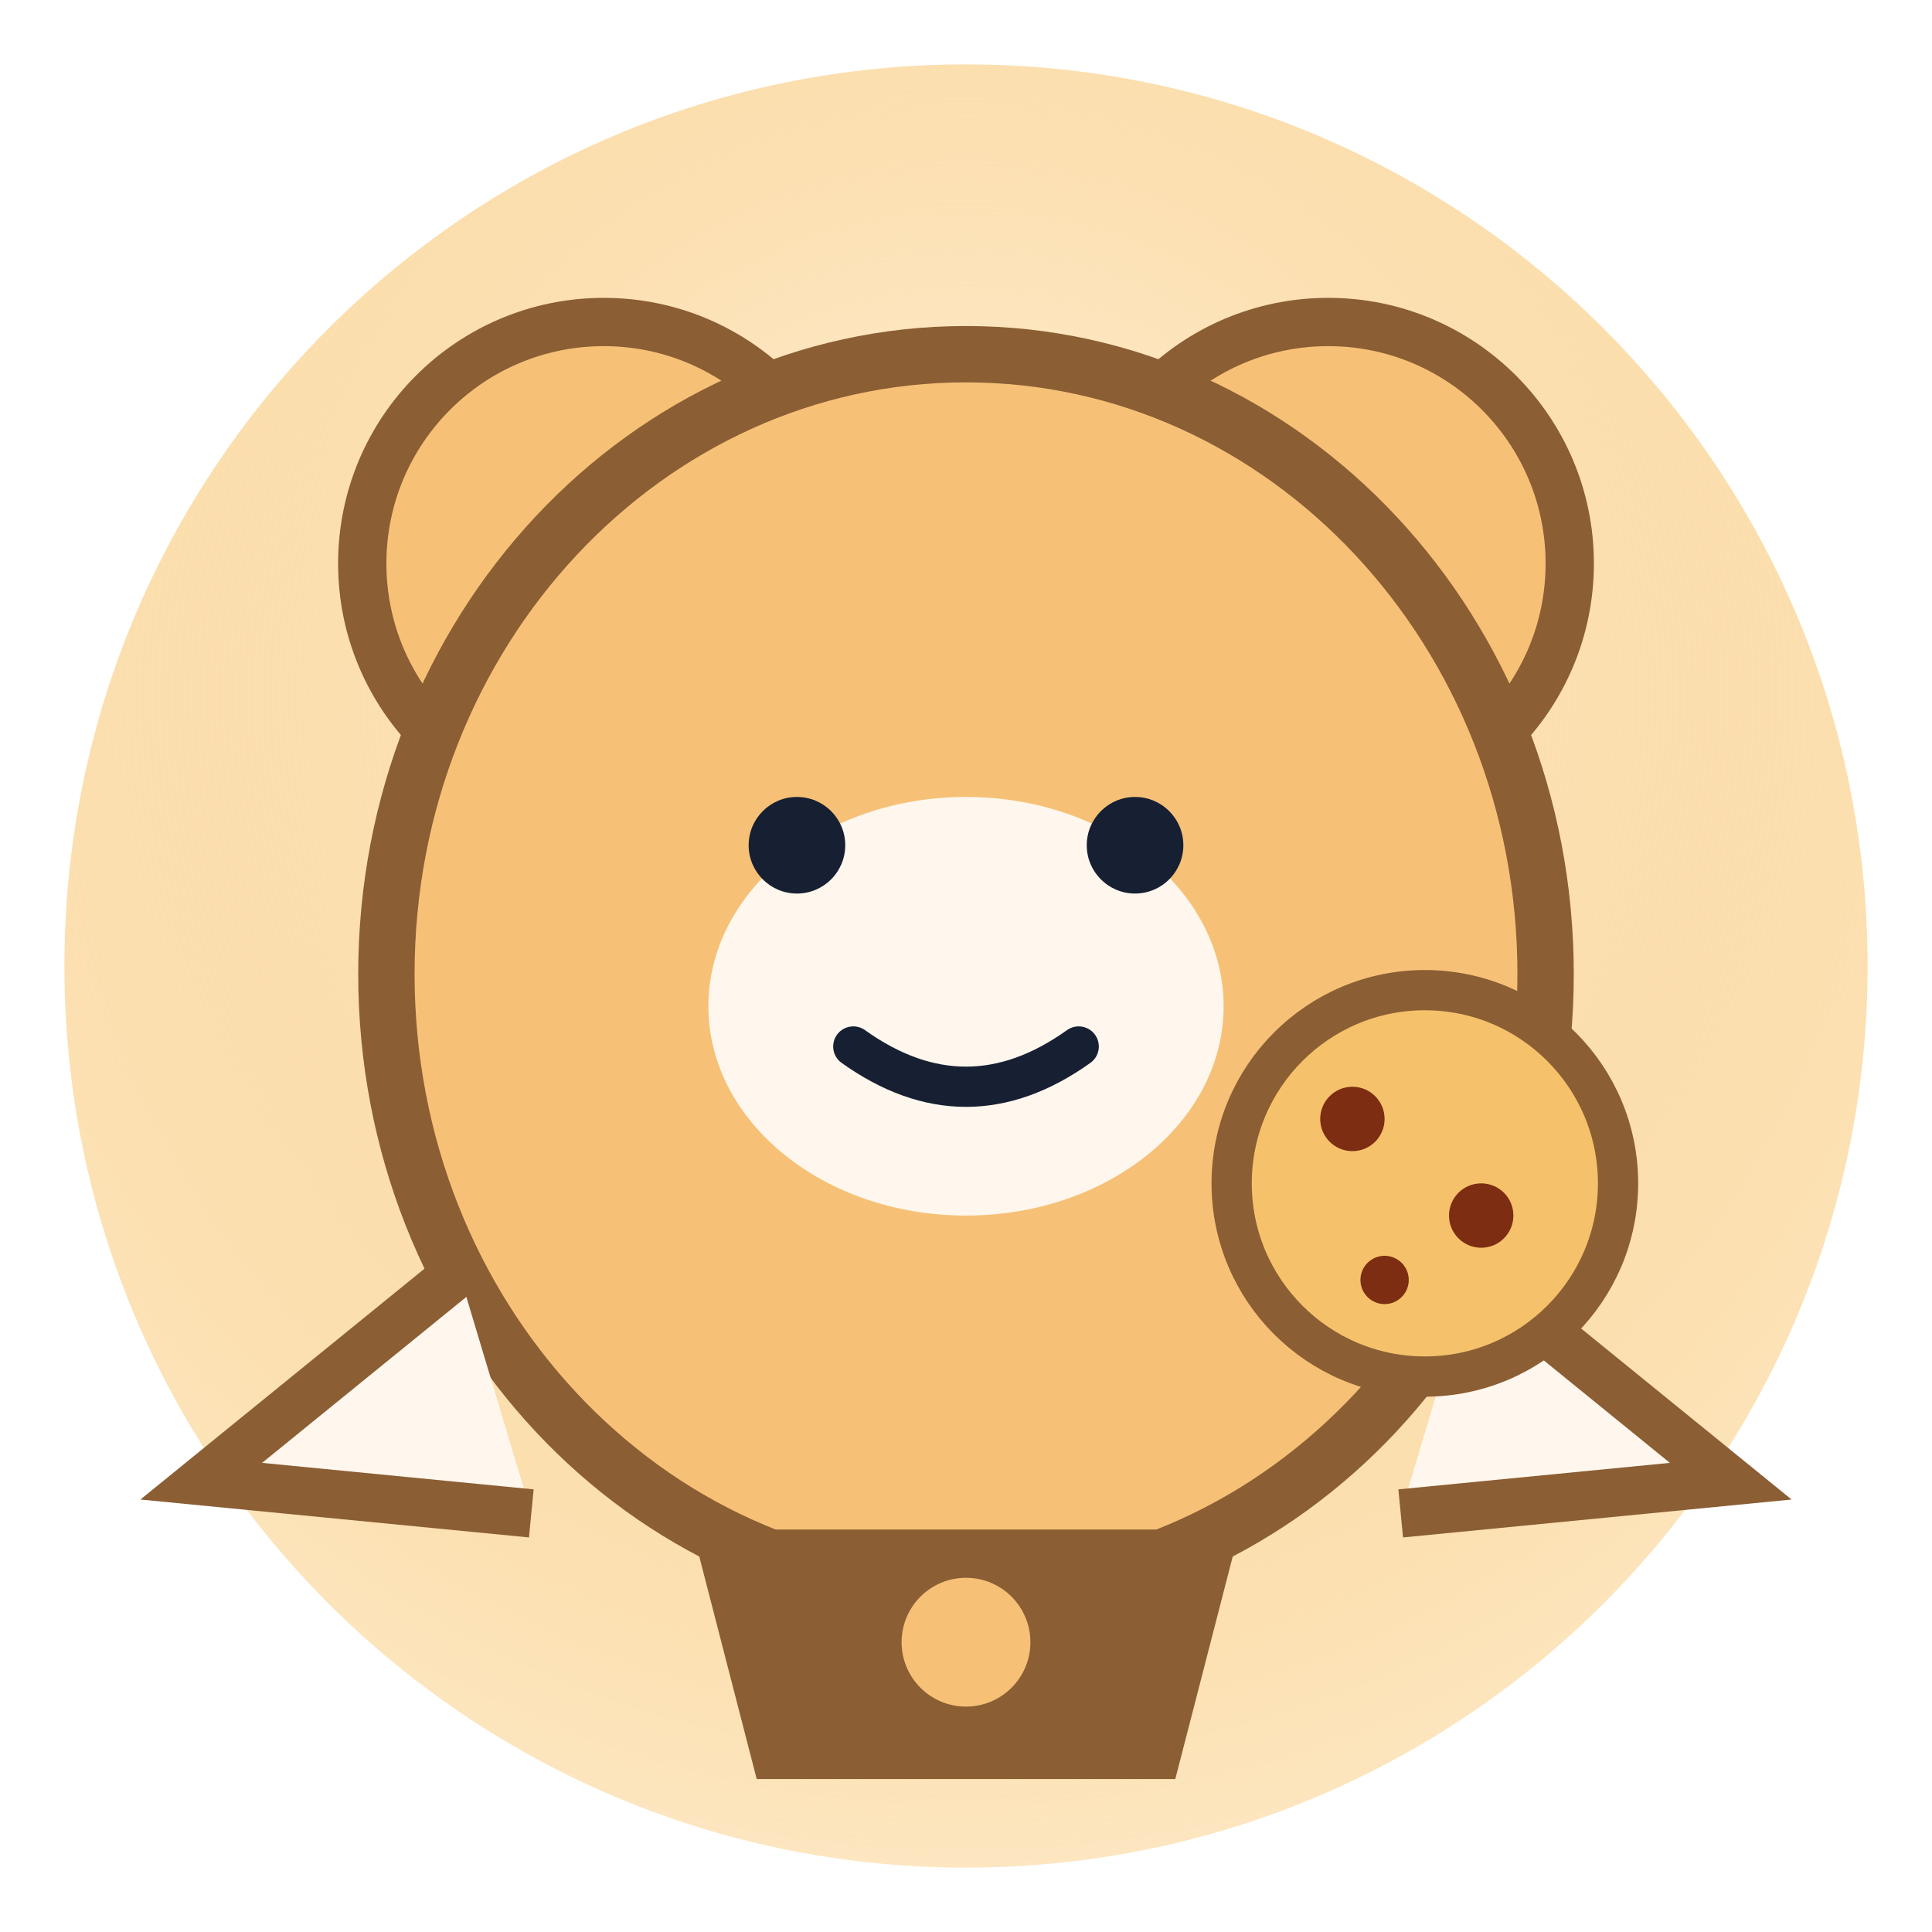
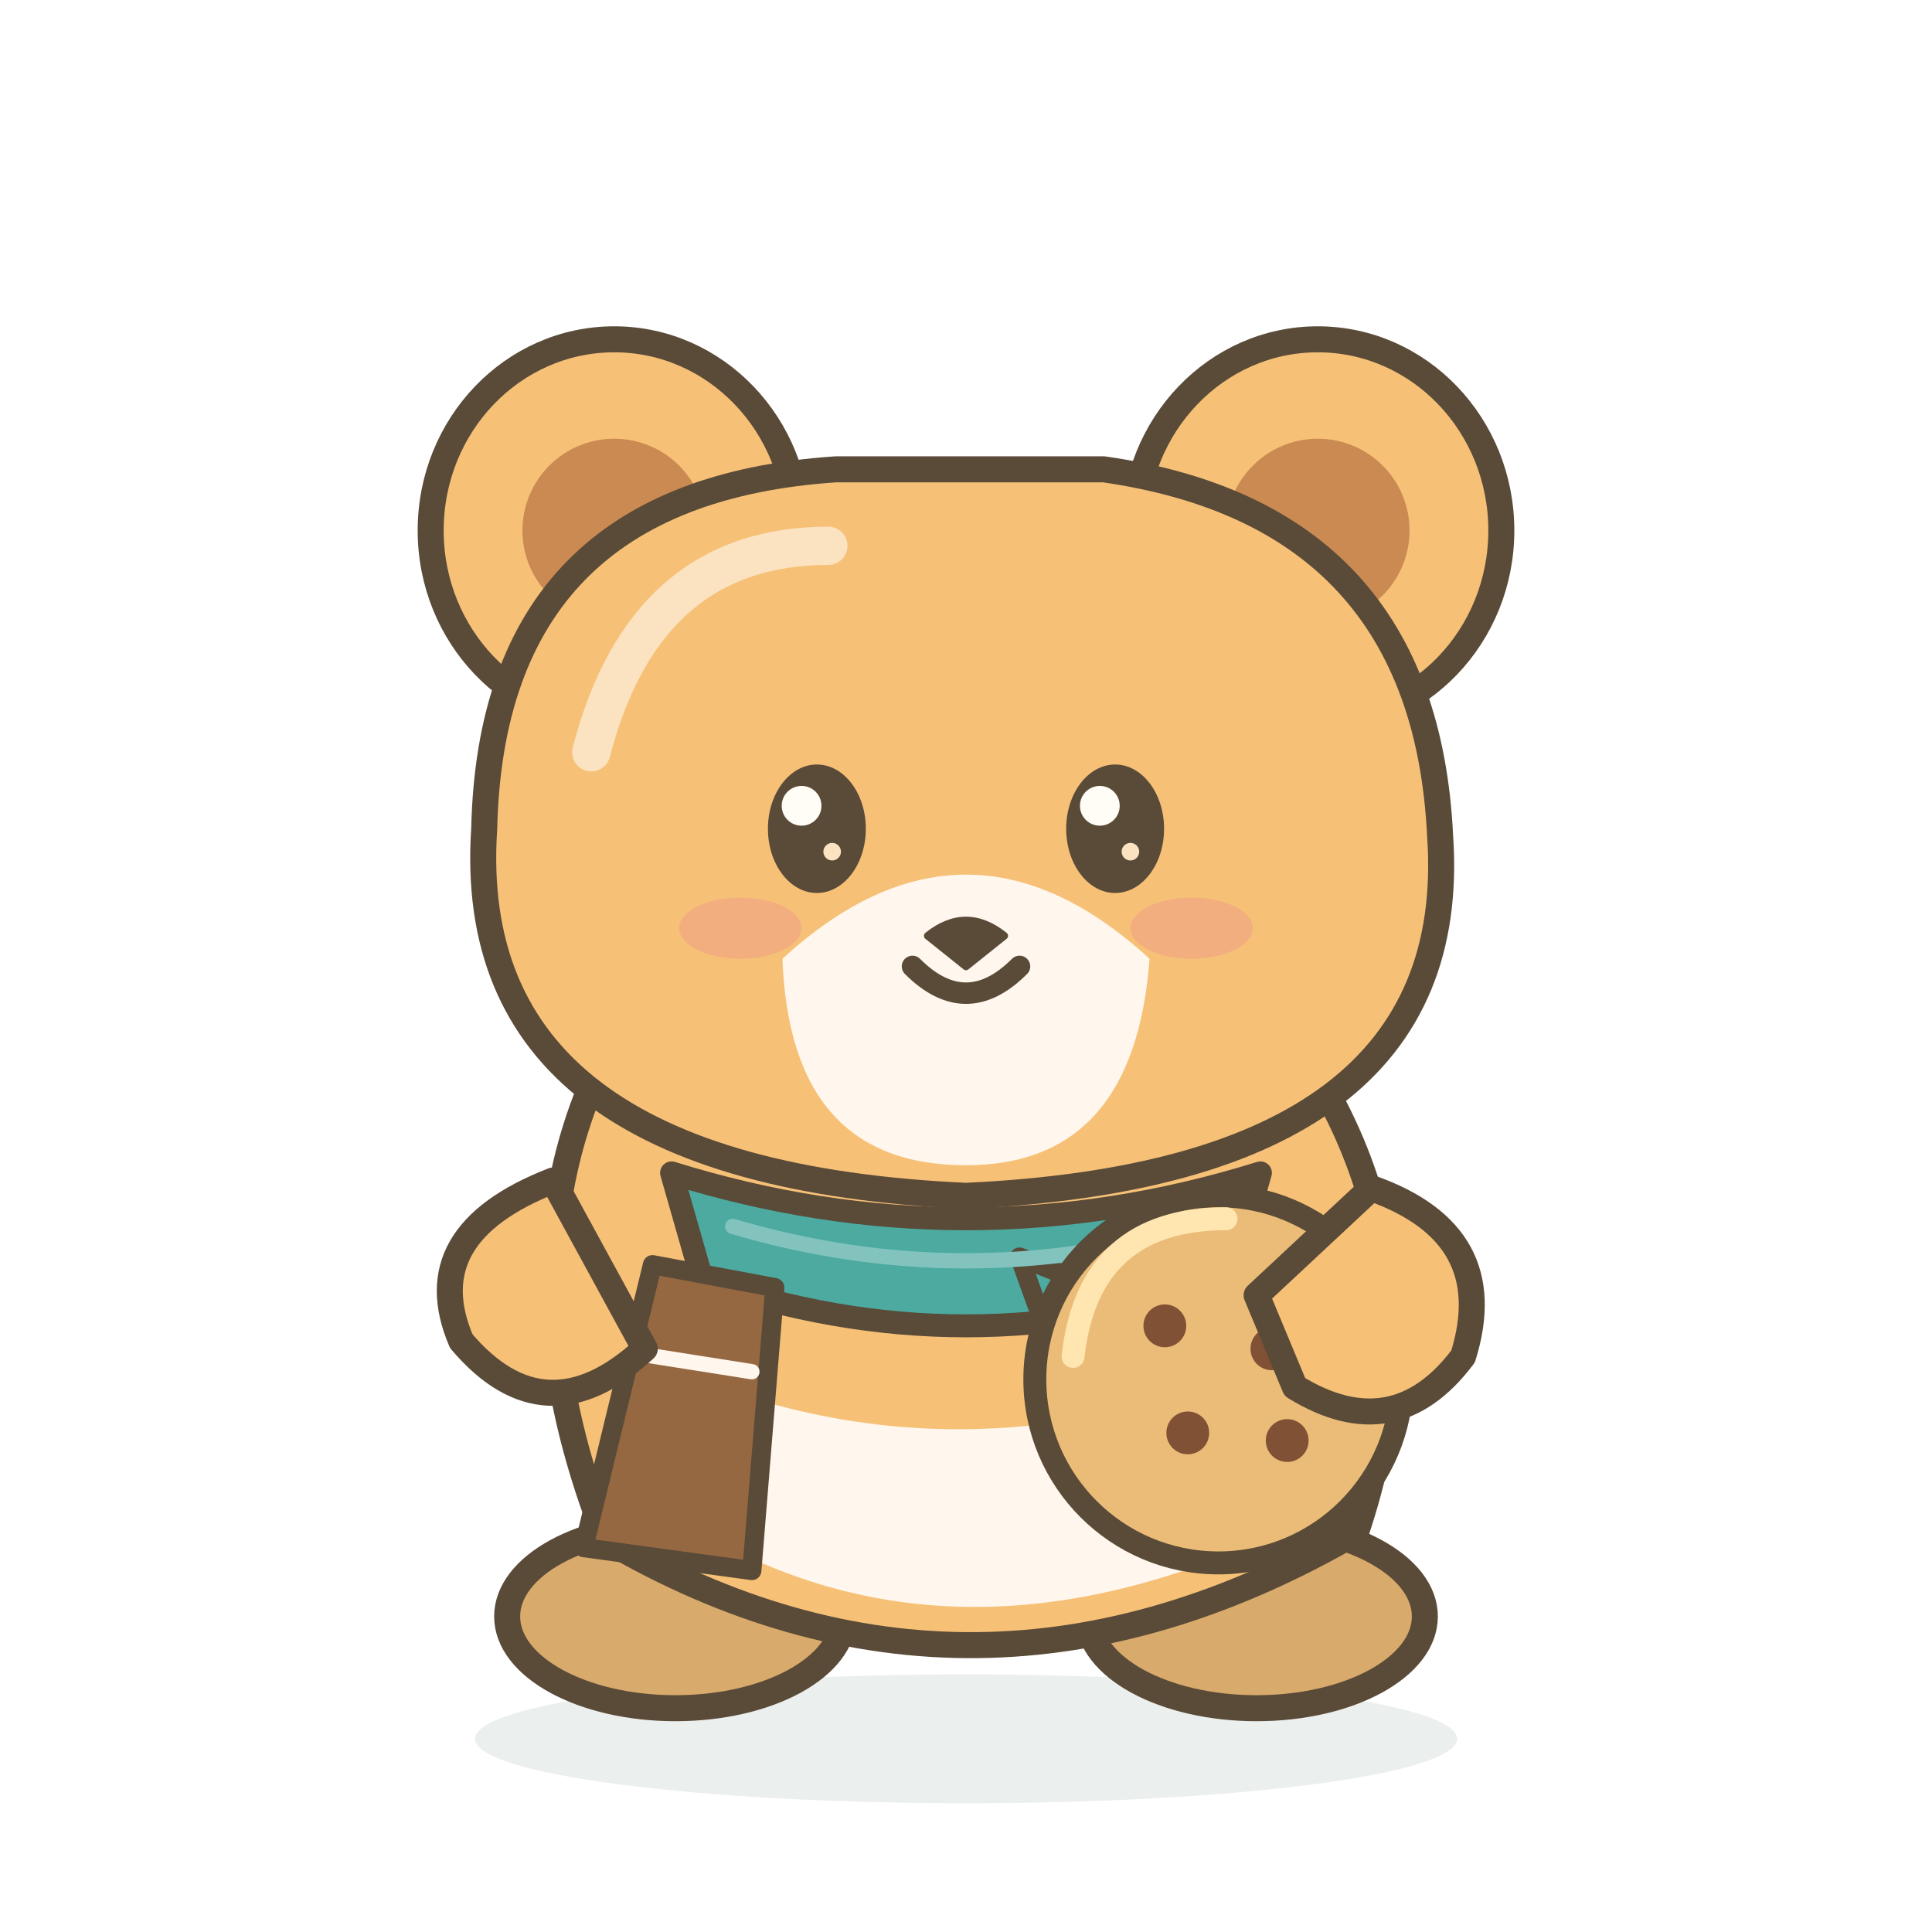
- <svg xmlns="http://www.w3.org/2000/svg" viewBox="0 0 240 240" role="img" aria-label="쿠키가드">
-   <defs>
-     <radialGradient id="bg-s2_cookie_crumb_bear_2" cx="50%" cy="35%" r="70%">
-       <stop offset="0" stop-color="#fff7ed" />
-       <stop offset="1" stop-color="#f59e0b" stop-opacity=".22" />
-     </radialGradient>
-   </defs>
-   <circle cx="120" cy="120" r="112" fill="url(#bg-s2_cookie_crumb_bear_2)" />
-   <g>
-     <circle cx="75" cy="70" r="30" fill="#f6c177" stroke="#8b5e34" stroke-width="6" />
-     <circle cx="165" cy="70" r="30" fill="#f6c177" stroke="#8b5e34" stroke-width="6" />
-     <ellipse cx="120" cy="121" rx="72" ry="77" fill="#f6c177" stroke="#8b5e34" stroke-width="7" />
-     <ellipse cx="120" cy="125" rx="32" ry="26" fill="#fff7ed" />
-     <circle cx="99" cy="105" r="6" fill="#172033" />
-     <circle cx="141" cy="105" r="6" fill="#172033" />
-     <path d="M106 130 Q120 140 134 130" fill="none" stroke="#172033" stroke-width="5" stroke-linecap="round" />
-     <path d="M57 158l-32 26 41 4M183 158l32 26-41 4" fill="#fff7ed" stroke="#8b5e34" stroke-width="6" />
-     <path d="M86 190h68l-8 31H94z" fill="#8b5e34" />
-     <circle cx="120" cy="204" r="8" fill="#f6c177" />
-     <circle cx="177" cy="147" r="24" fill="#f5c26b" stroke="#8b5e34" stroke-width="5" />
-     <circle cx="168" cy="139" r="4" fill="#7c2d12" />
-     <circle cx="184" cy="151" r="4" fill="#7c2d12" />
-     <circle cx="172" cy="159" r="3" fill="#7c2d12" />
+ <svg xmlns="http://www.w3.org/2000/svg" viewBox="0 0 240 240" class="s2-monster-svg hw-character" data-art-version="13.0.0" role="img" aria-label="쿠키배달곰">
+   <ellipse cx="120" cy="216" rx="61" ry="8" fill="#385849" opacity=".10" />
+   <g class="hw-character-body" transform="translate(6 7) scale(.95)" stroke-linejoin="round" stroke-linecap="round">
+     <path d="M60 204a22 12 0 1 0 44 0a22 12 0 1 0 -44 0" fill="#d8aa6b" stroke="#5a4a38" stroke-width="3.4" stroke-linejoin="round" stroke-linecap="round" />
+     <path d="M136 204a22 12 0 1 0 44 0a22 12 0 1 0 -44 0" fill="#d8aa6b" stroke="#5a4a38" stroke-width="3.4" stroke-linejoin="round" stroke-linecap="round" />
+     <path d="M80 119Q56 151 73 194q48 28 98-1 14-42-16-74z" fill="#f6c177" stroke="#5a4a38" stroke-width="3.4" stroke-linejoin="round" stroke-linecap="round" />
+     <path d="M76 169q44 22 92-2l-5 25q-45 22-81-1z" fill="#fff7ed" stroke="#fff7ed" stroke-width="0" stroke-linejoin="round" stroke-linecap="round" />
+     <path d="M50 62a24 25 0 1 0 48 0a24 25 0 1 0 -48 0" fill="#f6c177" stroke="#5a4a38" stroke-width="3.4" stroke-linejoin="round" stroke-linecap="round" />
+     <path d="M142 62a24 25 0 1 0 48 0a24 25 0 1 0 -48 0" fill="#f6c177" stroke="#5a4a38" stroke-width="3.4" stroke-linejoin="round" stroke-linecap="round" />
+     <circle cx="74" cy="62" r="12" fill="#ca8a52" />
+     <circle cx="166" cy="62" r="12" fill="#ca8a52" />
+     <path d="M57 101q1-44 46-47h35q42 6 44 48 3 44-62 47-66-3-63-48z" fill="#f6c177" stroke="#5a4a38" stroke-width="3.4" stroke-linejoin="round" stroke-linecap="round" />
+     <path d="M71 91q7-27 31-27" fill="none" stroke="#fbe3c2" stroke-width="5" stroke-linejoin="round" stroke-linecap="round" />
+     <path d="M96 118q24-22 48 0-2 27-24 27-23 0-24-27z" fill="#fff7ed" stroke="#fff7ed" stroke-width="0" stroke-linejoin="round" stroke-linecap="round" />
+     <g class="hw-character-eye">
+       <ellipse cx="100.5" cy="101" rx="6.4" ry="8.4" fill="#5a4a38" />
+       <circle cx="98.5" cy="98" r="2.6" fill="#fffdf5" />
+       <circle cx="102.5" cy="104" r="1.15" fill="#fbe3c2" />
+     </g>
+     <g class="hw-character-eye">
+       <ellipse cx="139.5" cy="101" rx="6.4" ry="8.4" fill="#5a4a38" />
+       <circle cx="137.5" cy="98" r="2.6" fill="#fffdf5" />
+       <circle cx="141.5" cy="104" r="1.15" fill="#fbe3c2" />
+     </g>
+     <path d="M113 119q7 7 14 0" fill="none" stroke="#5a4a38" stroke-width="2.8" stroke-linejoin="round" stroke-linecap="round" />
+     <g fill="#ee938b" opacity=".42">
+       <ellipse cx="90.5" cy="114" rx="8" ry="4" />
+       <ellipse cx="149.5" cy="114" rx="8" ry="4" />
+     </g>
+     <path d="M115 115q5-4 10 0l-5 4z" fill="#5a4a38" stroke="#5a4a38" stroke-width="1" stroke-linejoin="round" stroke-linecap="round" />
+     <path d="M81.5 146q38.5 12 77 0l-4 14q-34.5 12 -69 0z" fill="#4caaa0" stroke="#5a4a38" stroke-width="3" stroke-linejoin="round" stroke-linecap="round" />
+     <path d="M132 159q18 9 21 27l-17-4-9-25z" fill="#4caaa0" stroke="#5a4a38" stroke-width="2.5" stroke-linejoin="round" stroke-linecap="round" />
+     <path d="M89.5 153q30.5 9 61 0" fill="none" stroke="#82c4bd" stroke-width="2" stroke-linejoin="round" stroke-linecap="round" />
+     <path d="M79 158l16 3-3 37-22-3z" fill="#956841" stroke="#5a4a38" stroke-width="2.5" stroke-linejoin="round" stroke-linecap="round" />
+     <path d="M73 169l19 3" fill="none" stroke="#fff7ed" stroke-width="2" stroke-linejoin="round" stroke-linecap="round" />
+     <path d="M129 173a24 24 0 1 0 48 0a24 24 0 1 0 -48 0" fill="#eabc78" stroke="#5a4a38" stroke-width="3" stroke-linejoin="round" stroke-linecap="round" />
+     <path d="M134 170q2 -18 20 -18" fill="none" stroke="#ffe5b0" stroke-width="3" stroke-linejoin="round" stroke-linecap="round" />
+     <circle cx="146" cy="166" r="2.8" fill="#815135" />
+     <circle cx="160" cy="169" r="2.8" fill="#815135" />
+     <circle cx="149" cy="180" r="2.8" fill="#815135" />
+     <circle cx="162" cy="181" r="2.8" fill="#815135" />
+     <path d="M66 147q-18 7-12 21 11 13 24 1z" fill="#f6c177" stroke="#5a4a38" stroke-width="3.4" stroke-linejoin="round" stroke-linecap="round" />
+     <path d="M173 148q17 6 12 22-9 12-22 4l-5-12z" fill="#f6c177" stroke="#5a4a38" stroke-width="3.4" stroke-linejoin="round" stroke-linecap="round" />
  </g>
</svg>
